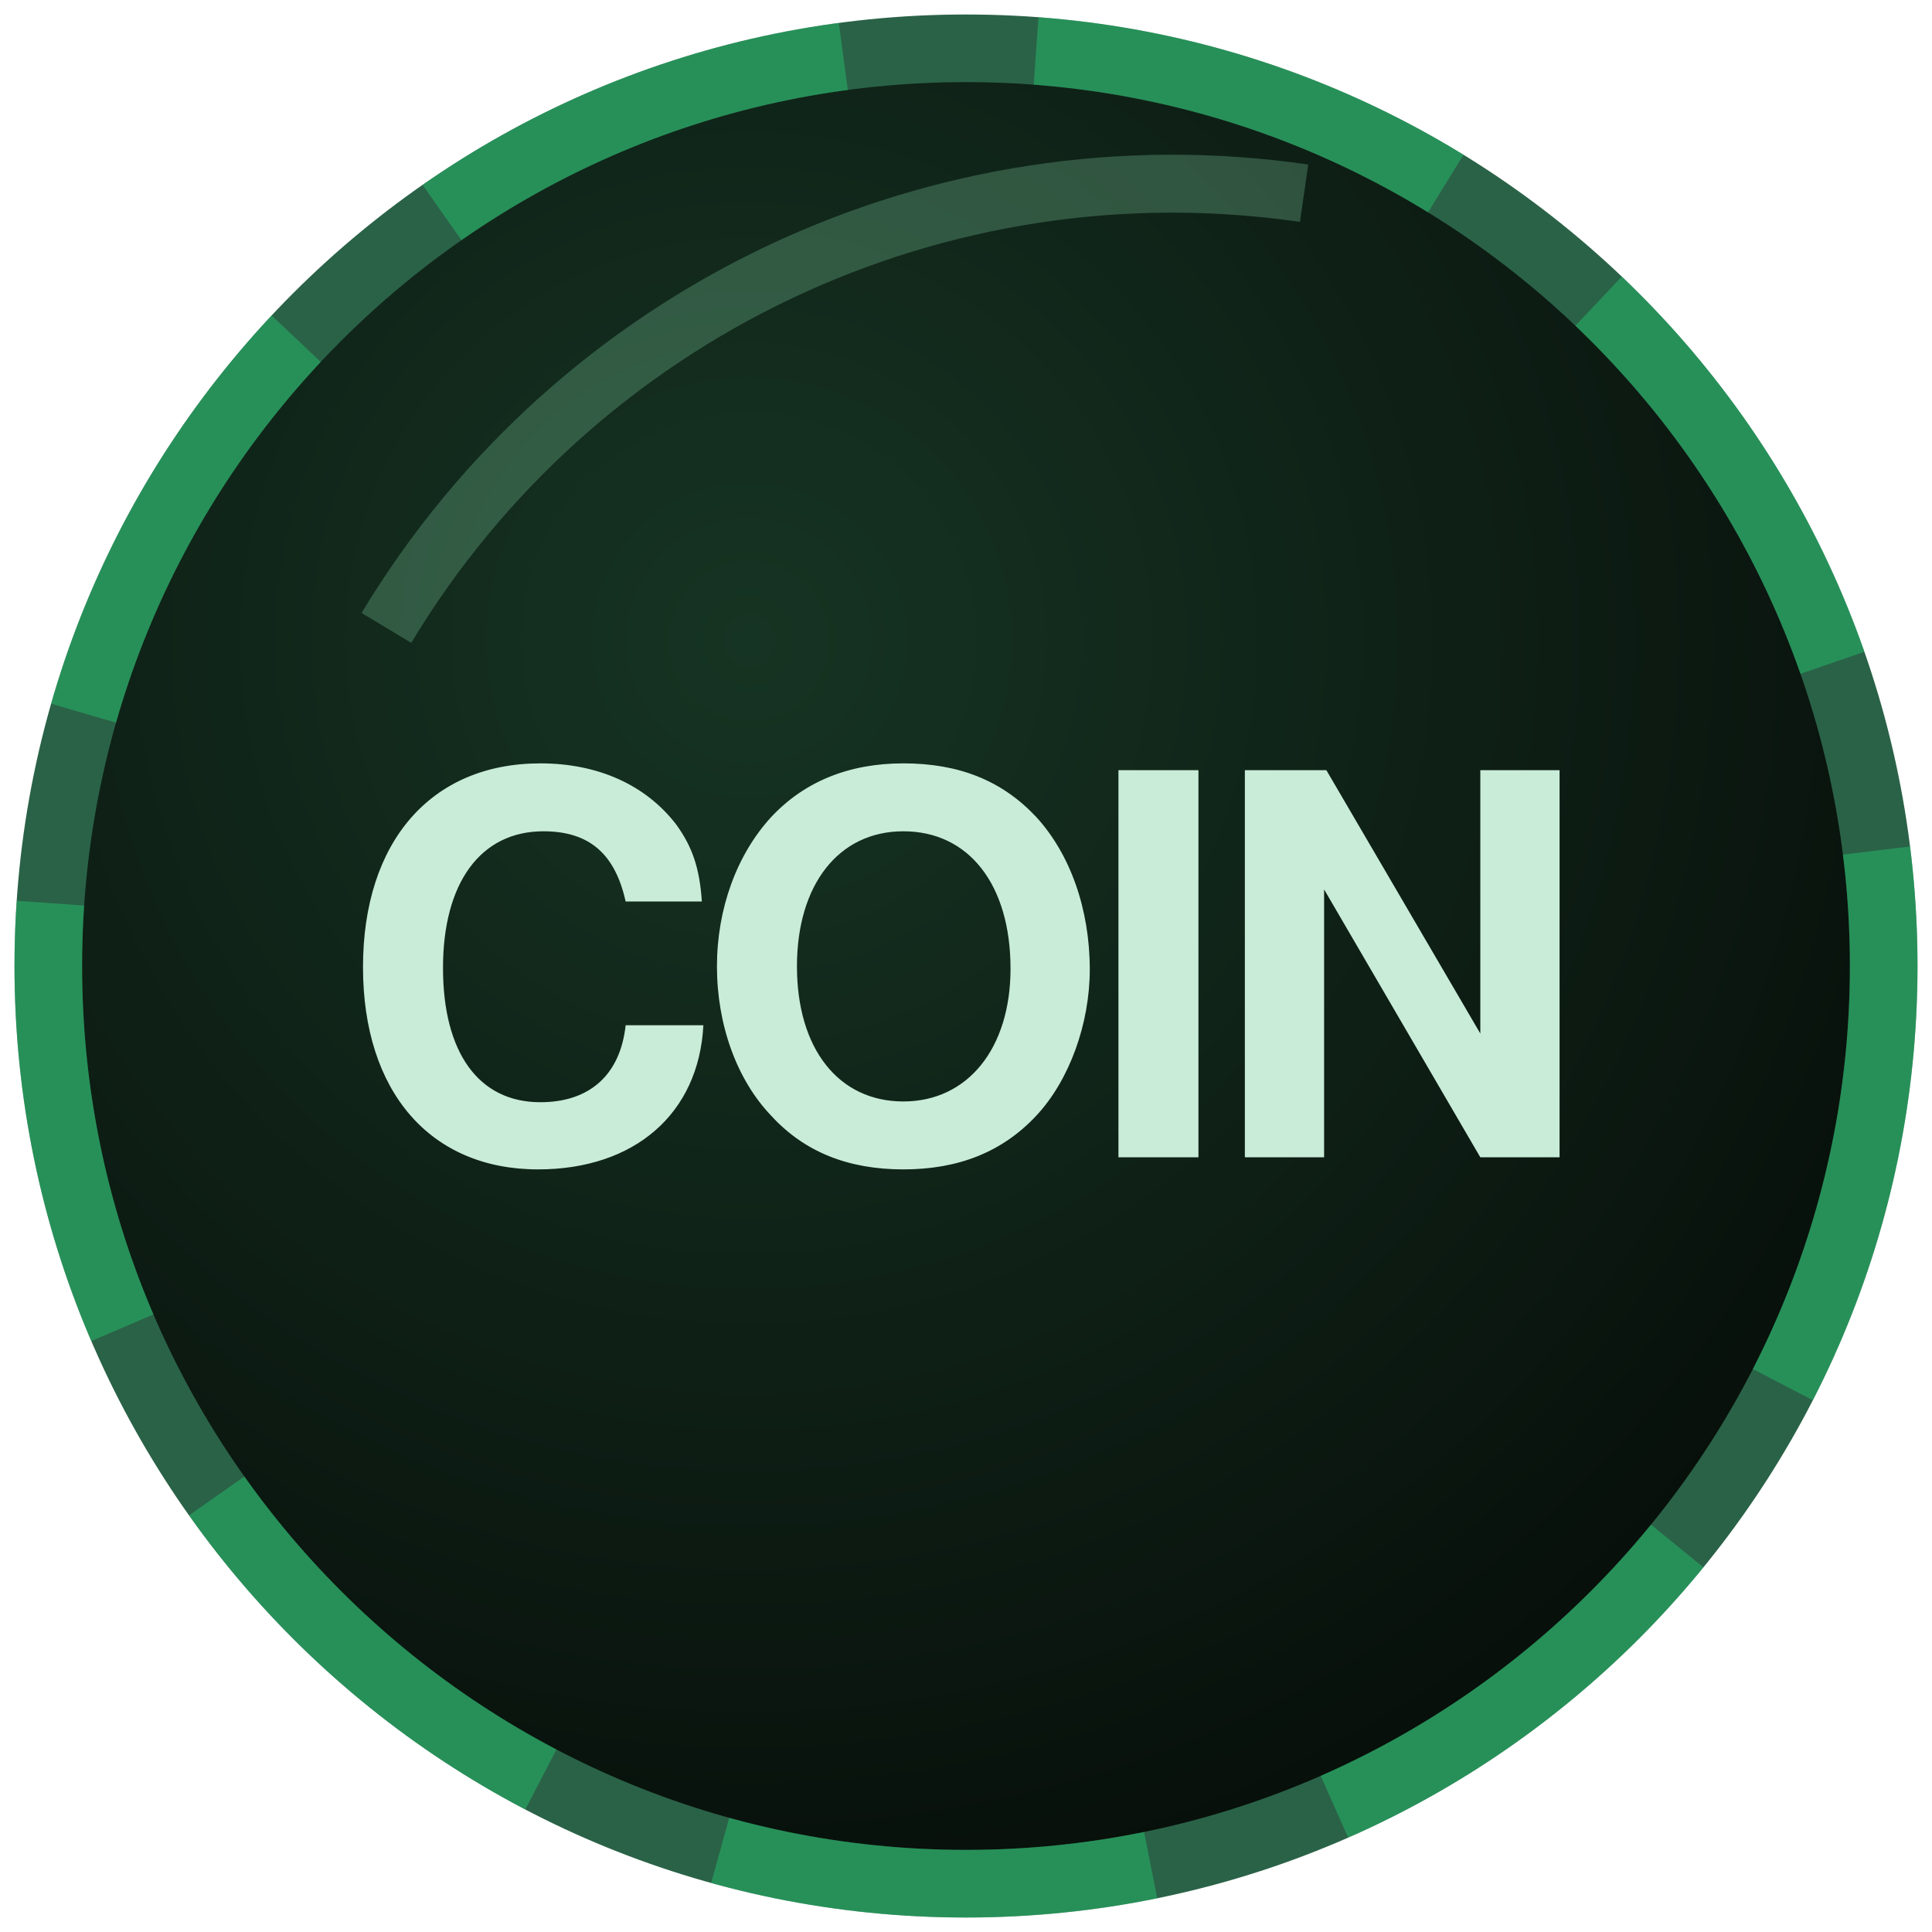
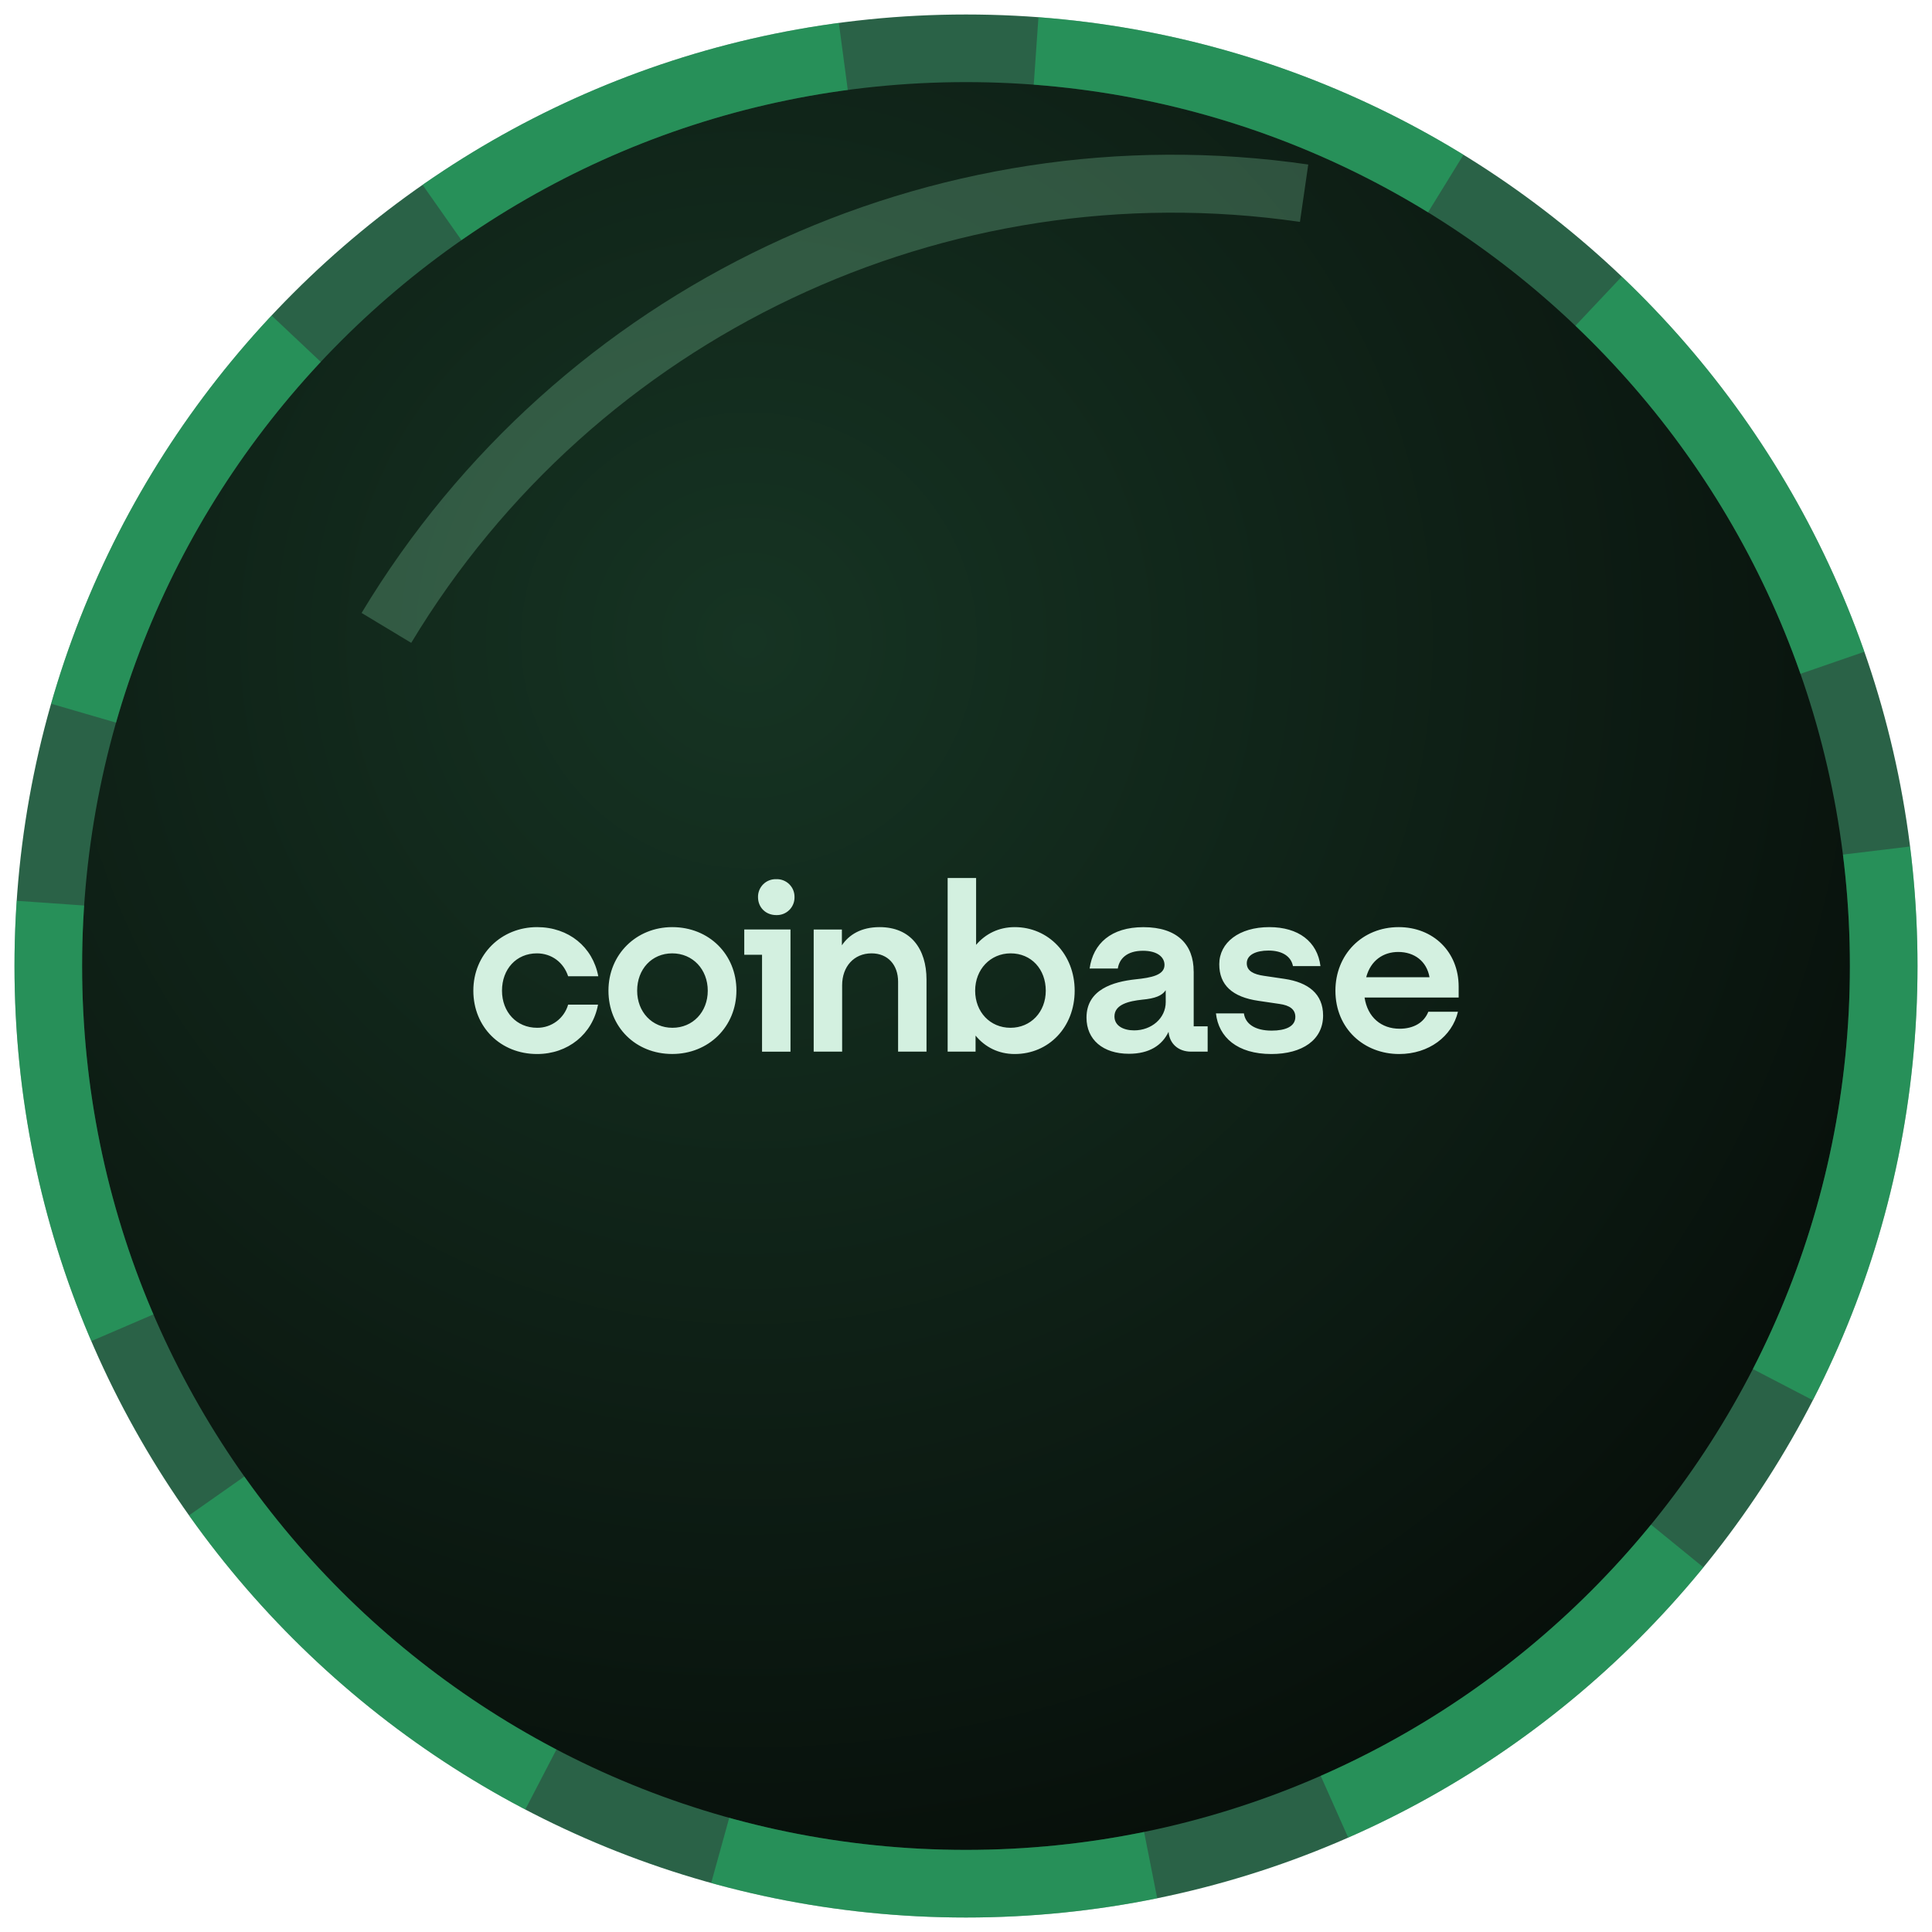
<svg xmlns="http://www.w3.org/2000/svg" viewBox="0 0 40 40" role="img" aria-label="COIN">
  <defs>
    <radialGradient id="g" cx="38%" cy="32%" r="72%">
      <stop offset="0%" stop-color="#163423" />
      <stop offset="70%" stop-color="#0c1a12" />
      <stop offset="100%" stop-color="#070f0a" />
    </radialGradient>
  </defs>
  <circle cx="20" cy="20" r="19" fill="url(#g)" stroke="#2a6247" stroke-width="1.4" />
  <circle cx="20" cy="20" r="19" fill="none" stroke="#23c76f" stroke-width="1.4" stroke-dasharray="9 4" opacity="0.45" />
  <path d="M8 13 A19 19 0 0 1 27 4" stroke="#86d8a8" stroke-width="1.2" fill="none" opacity="0.28" />
-   <text x="20" y="20" dy="0.36em" text-anchor="middle" font-family="'Helvetica Neue',Helvetica,Arial,sans-serif" font-weight="700" font-size="11" letter-spacing="-0.5" fill="#c9ecd8">COIN</text>
+   <g transform="translate(9.8 9.8) scale(0.85)" fill="#d3f0e0">
+     <path d="M4.844 11.053c-.872 0-1.553.662-1.553 1.548s.664 1.542 1.553 1.542c.889 0 1.564-.667 1.564-1.547 0-.875-.664-1.543-1.564-1.543zm.006 2.452c-.497 0-.86-.386-.86-.904 0-.523.357-.909.854-.909.502 0 .866.392.866.91 0 .517-.364.903-.86.903zm1.749-1.778h.433v2.36h.693V11.11H6.599zm-5.052-.035c.364 0 .653.224.762.558h.734c-.133-.713-.722-1.197-1.49-1.197-.872 0-1.553.662-1.553 1.548 0 .887.664 1.543 1.553 1.543.75 0 1.351-.484 1.484-1.203h-.728a.78.78 0 01-.756.564c-.502 0-.855-.386-.855-.904 0-.523.347-.909.85-.909zm18.215.622l-.508-.075c-.242-.035-.415-.115-.415-.305 0-.207.225-.31.53-.31.336 0 .55.143.595.379h.67c-.075-.599-.537-.95-1.247-.95-.733 0-1.218.375-1.218.904 0 .506.317.8.958.892l.508.075c.249.034.387.132.387.316 0 .236-.242.334-.577.334-.41 0-.641-.167-.676-.42h-.681c.064.581.52.99 1.35.99.757 0 1.26-.346 1.26-.938 0-.53-.364-.806-.936-.892zM7.378 9.885a.429.429 0 00-.444.437c0 .254.19.438.444.438a.429.429 0 00.445-.438.429.429 0 00-.445-.437zm10.167 2.245c0-.645-.392-1.076-1.224-1.076-.785 0-1.224.397-1.31 1.007h.687c.035-.236.22-.432.612-.432.352 0 .525.155.525.345 0 .248-.317.311-.71.351-.531.058-1.19.242-1.19.933 0 .535.4.88 1.034.88.497 0 .809-.207.965-.535.023.293.242.483.548.483h.404v-.616h-.34v-1.34zm-.68.748c0 .397-.347.69-.769.69-.26 0-.48-.11-.48-.34 0-.293.353-.373.676-.408.312-.028.485-.097.572-.23zm-3.679-1.825c-.386 0-.71.162-.94.432V9.856h-.693v4.23h.68v-.391c.232.282.56.449.953.449.832 0 1.461-.656 1.461-1.543 0-.886-.64-1.548-1.46-1.548zm-.103 2.452c-.497 0-.86-.386-.86-.904 0-.517.369-.909.865-.909.503 0 .855.386.855.91 0 .517-.364.903-.86.903zm-3.187-2.452c-.45 0-.745.184-.919.443v-.385H8.29v2.975h.693v-1.617c0-.455.289-.777.716-.777.398 0 .647.282.647.69v1.704h.692v-1.755c0-.748-.386-1.278-1.142-1.278zM24 12.503c0-.851-.624-1.45-1.46-1.45-.89 0-1.542.668-1.542 1.548 0 .927.698 1.543 1.553 1.543.722 0 1.287-.426 1.432-1.03h-.722c-.104.264-.358.414-.699.414-.445 0-.78-.276-.854-.76H24v-.264zm-2.252-.23c.11-.414.422-.615.78-.615.392 0 .693.224.762.615Z" />
+   </g>
</svg>
